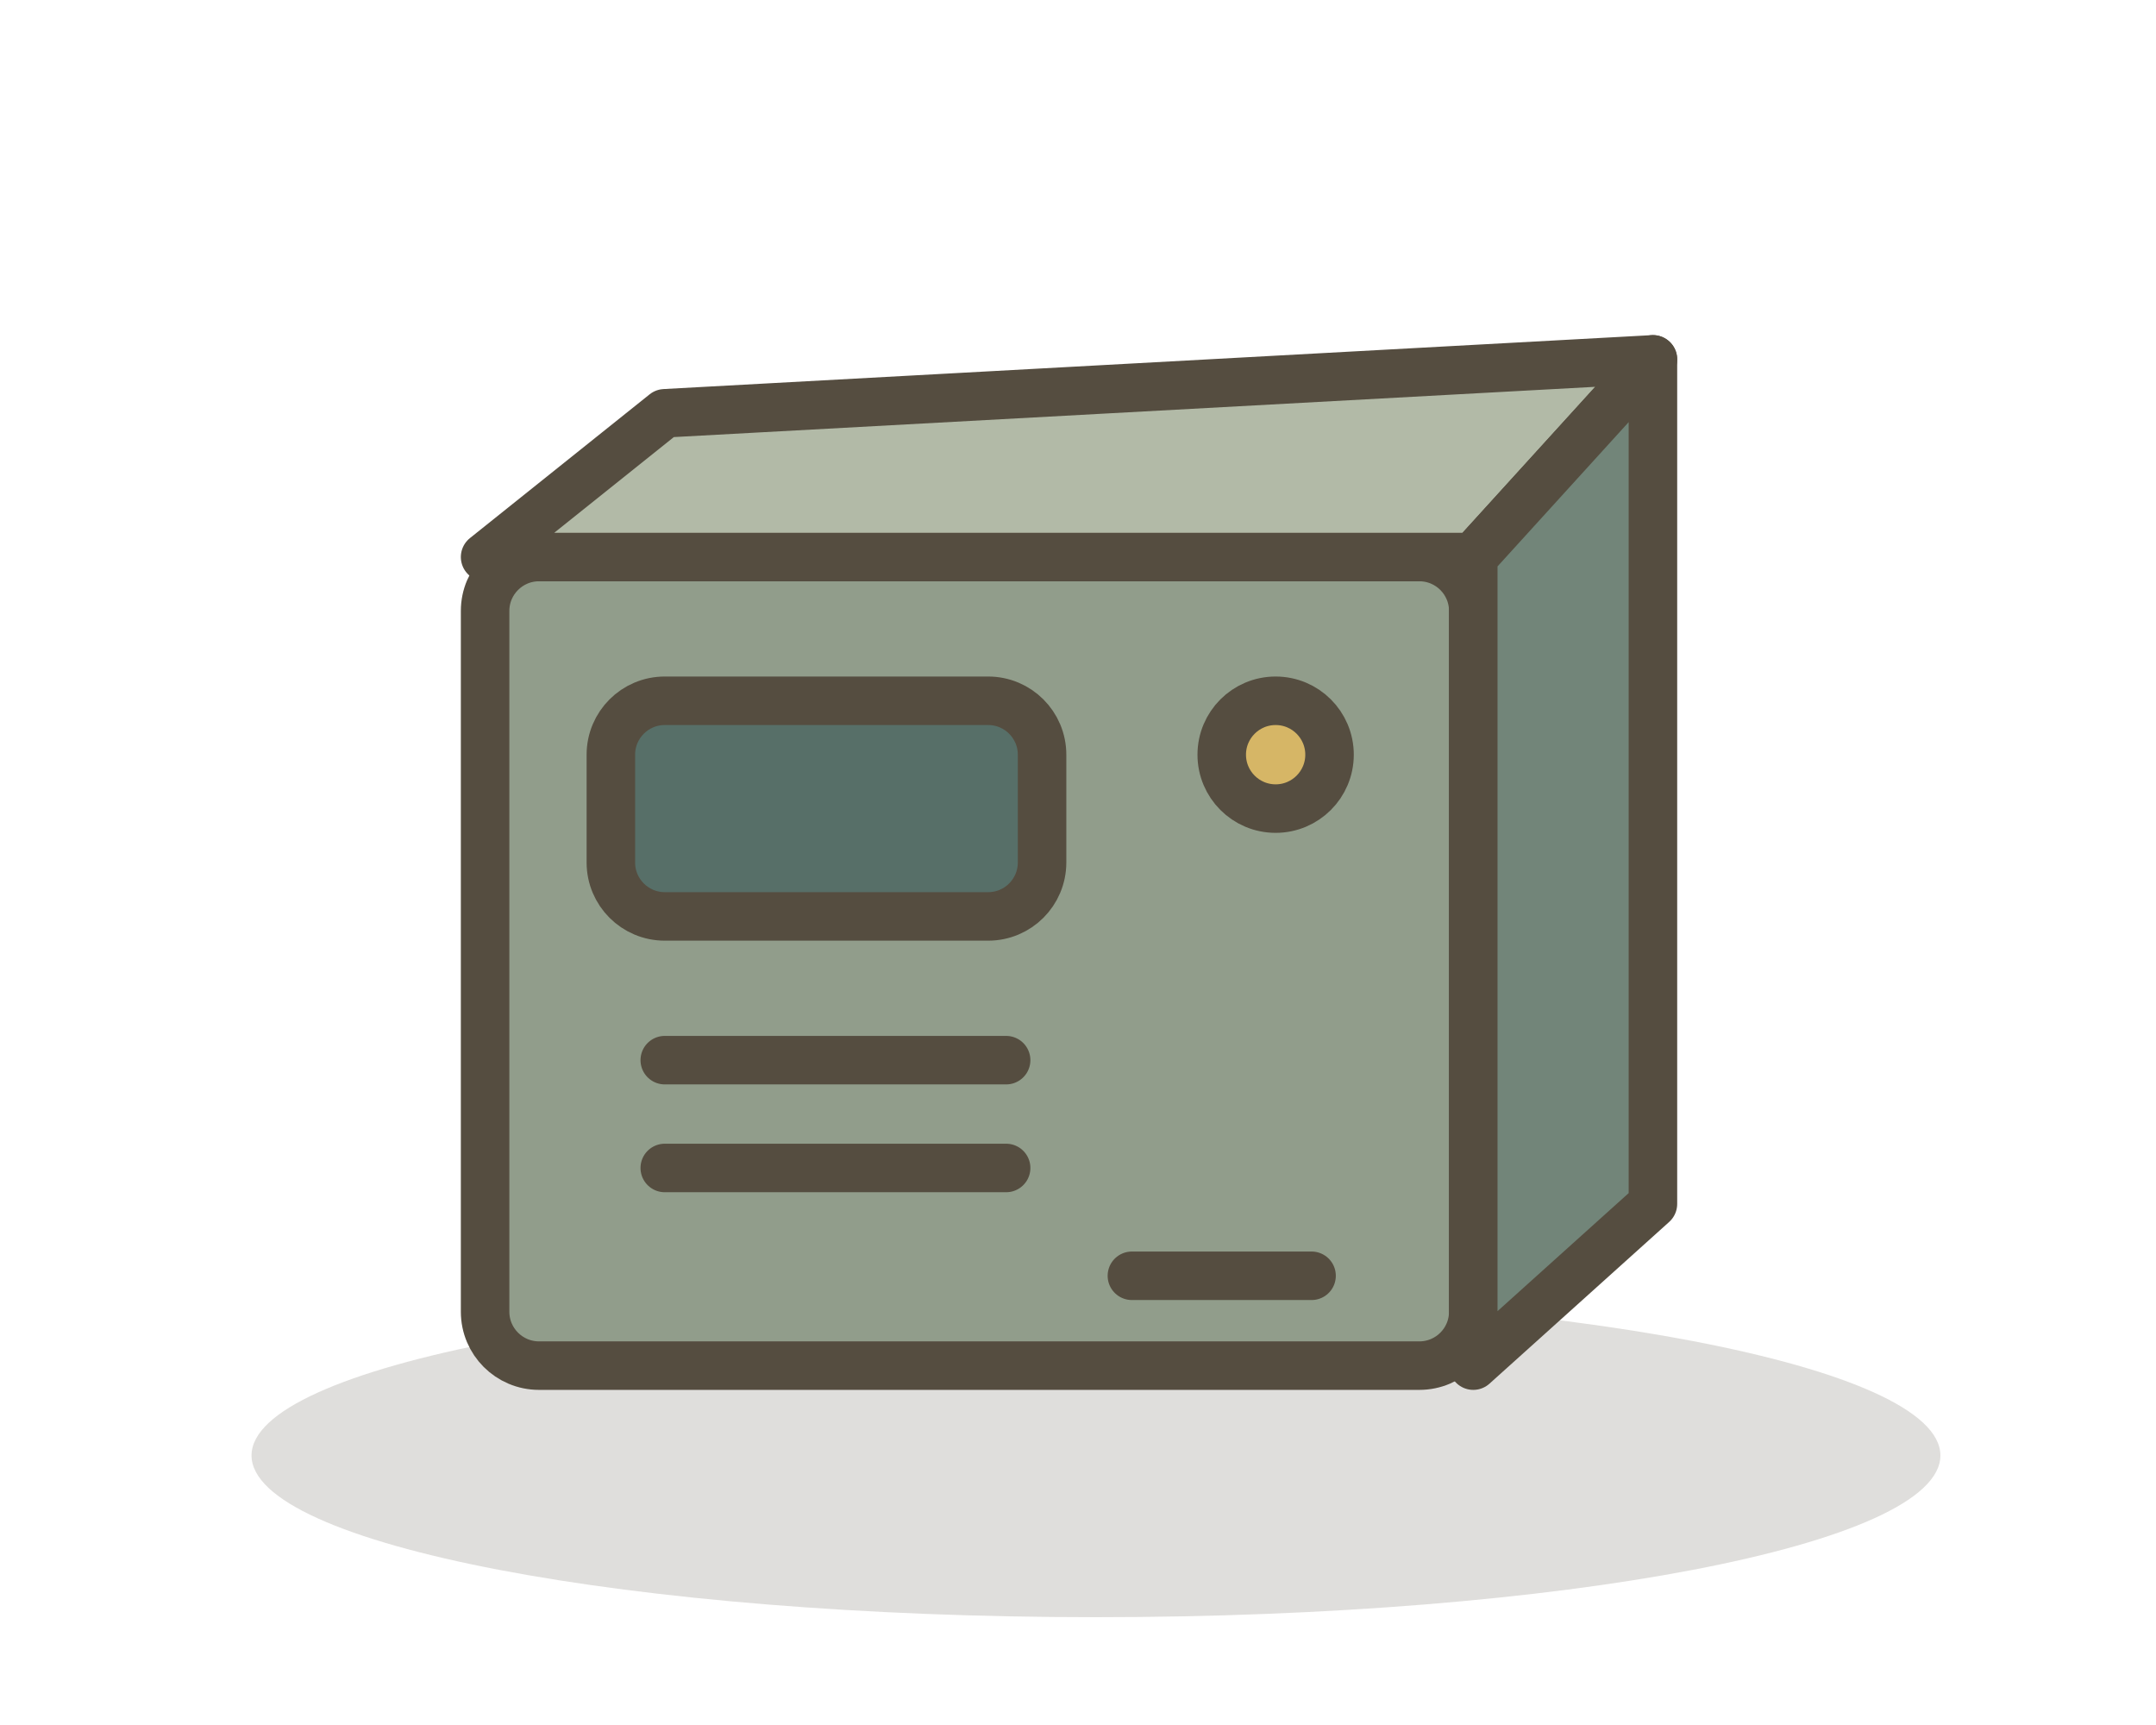
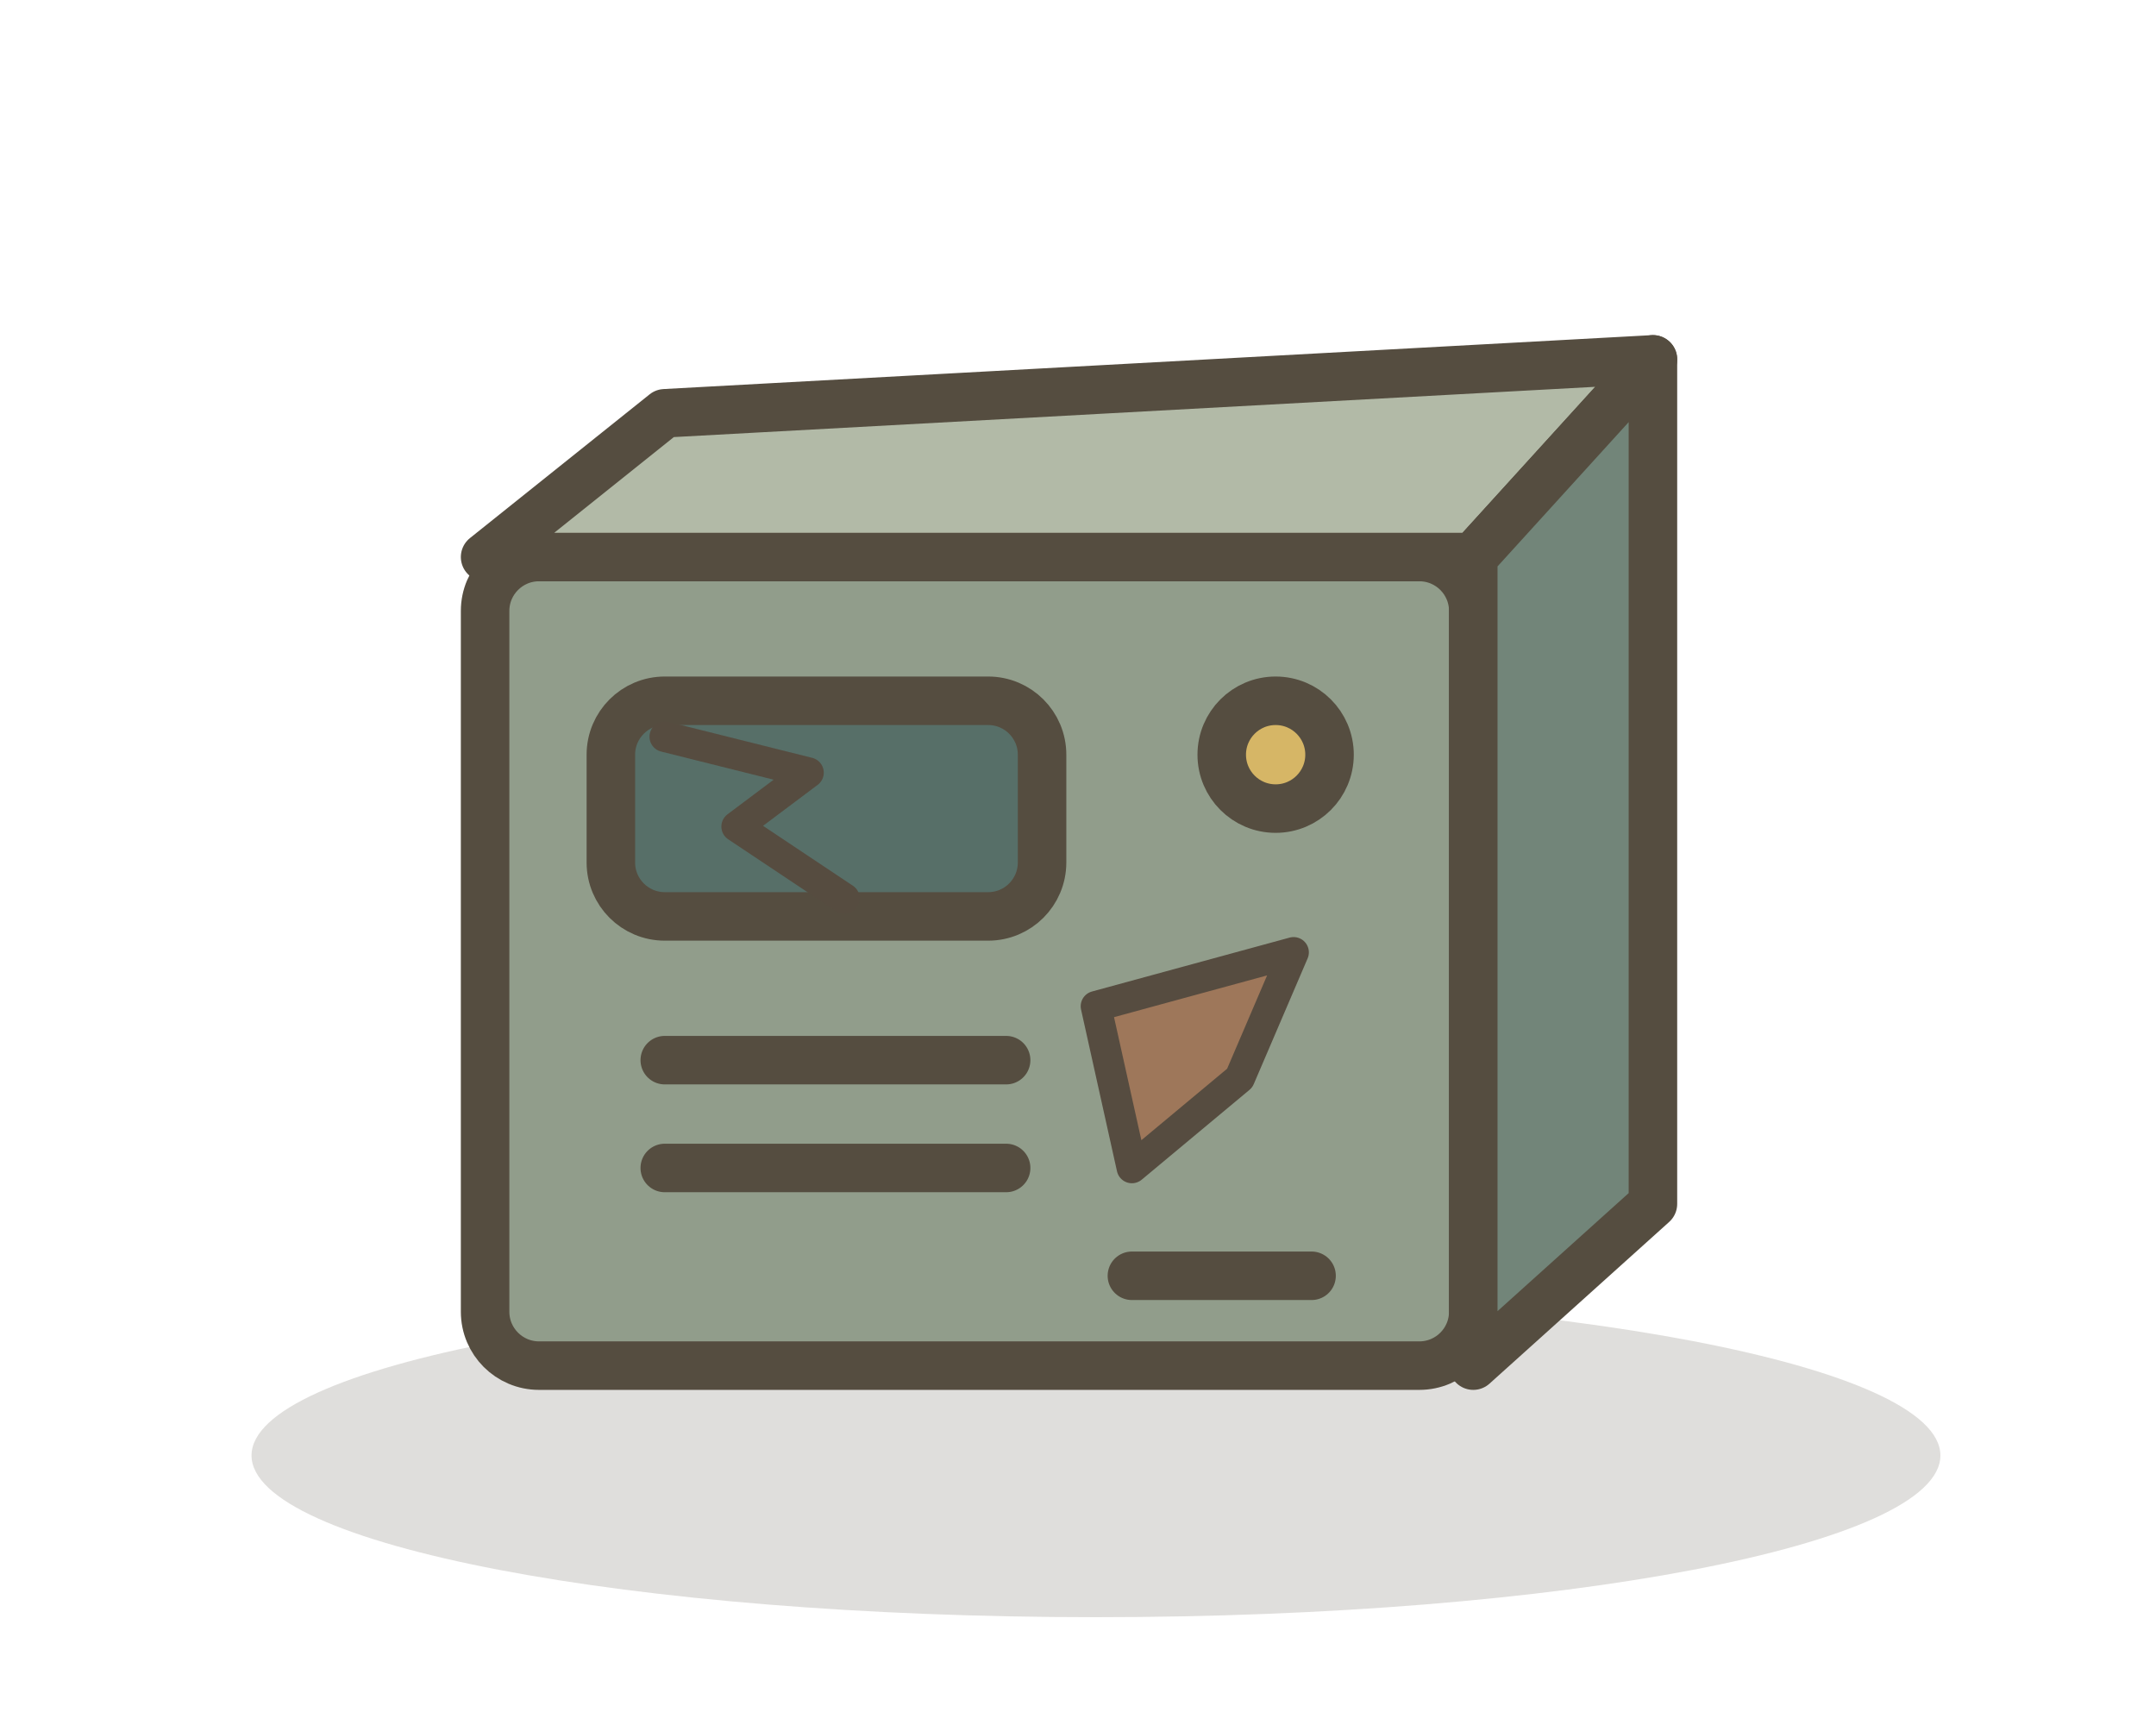
<svg xmlns="http://www.w3.org/2000/svg" width="120" height="96" viewBox="0 0 120 96">
  <ellipse cx="61" cy="81" rx="47" ry="9" fill="#50483b" opacity=".18" />
  <g stroke="#554d40" stroke-width="2.7" stroke-linejoin="round" stroke-linecap="round">
    <rect x="27" y="31" width="55" height="45" rx="3" fill="#919d8b" />
    <path d="M27 31l10-8 55-3-10 11z" fill="#b2baa7" />
    <path d="M82 31l10-11v47l-10 9z" fill="#728579" />
    <rect x="34" y="39" width="24" height="12" rx="3" fill="#576f68" />
    <circle cx="71" cy="42" r="3" fill="#d6b666" />
    <path d="M37 59h19m-19 6h19m7 6h10" fill="none" />
+     <path d="m37 41 8 2-4 3 6 4" fill="none" stroke="#564c40" stroke-width="1.7" />
+     <path d="m61 56 11-3-3 7-6 5z" fill="#9e775a" stroke="#564c40" stroke-width="1.7" />
  </g>
</svg>
